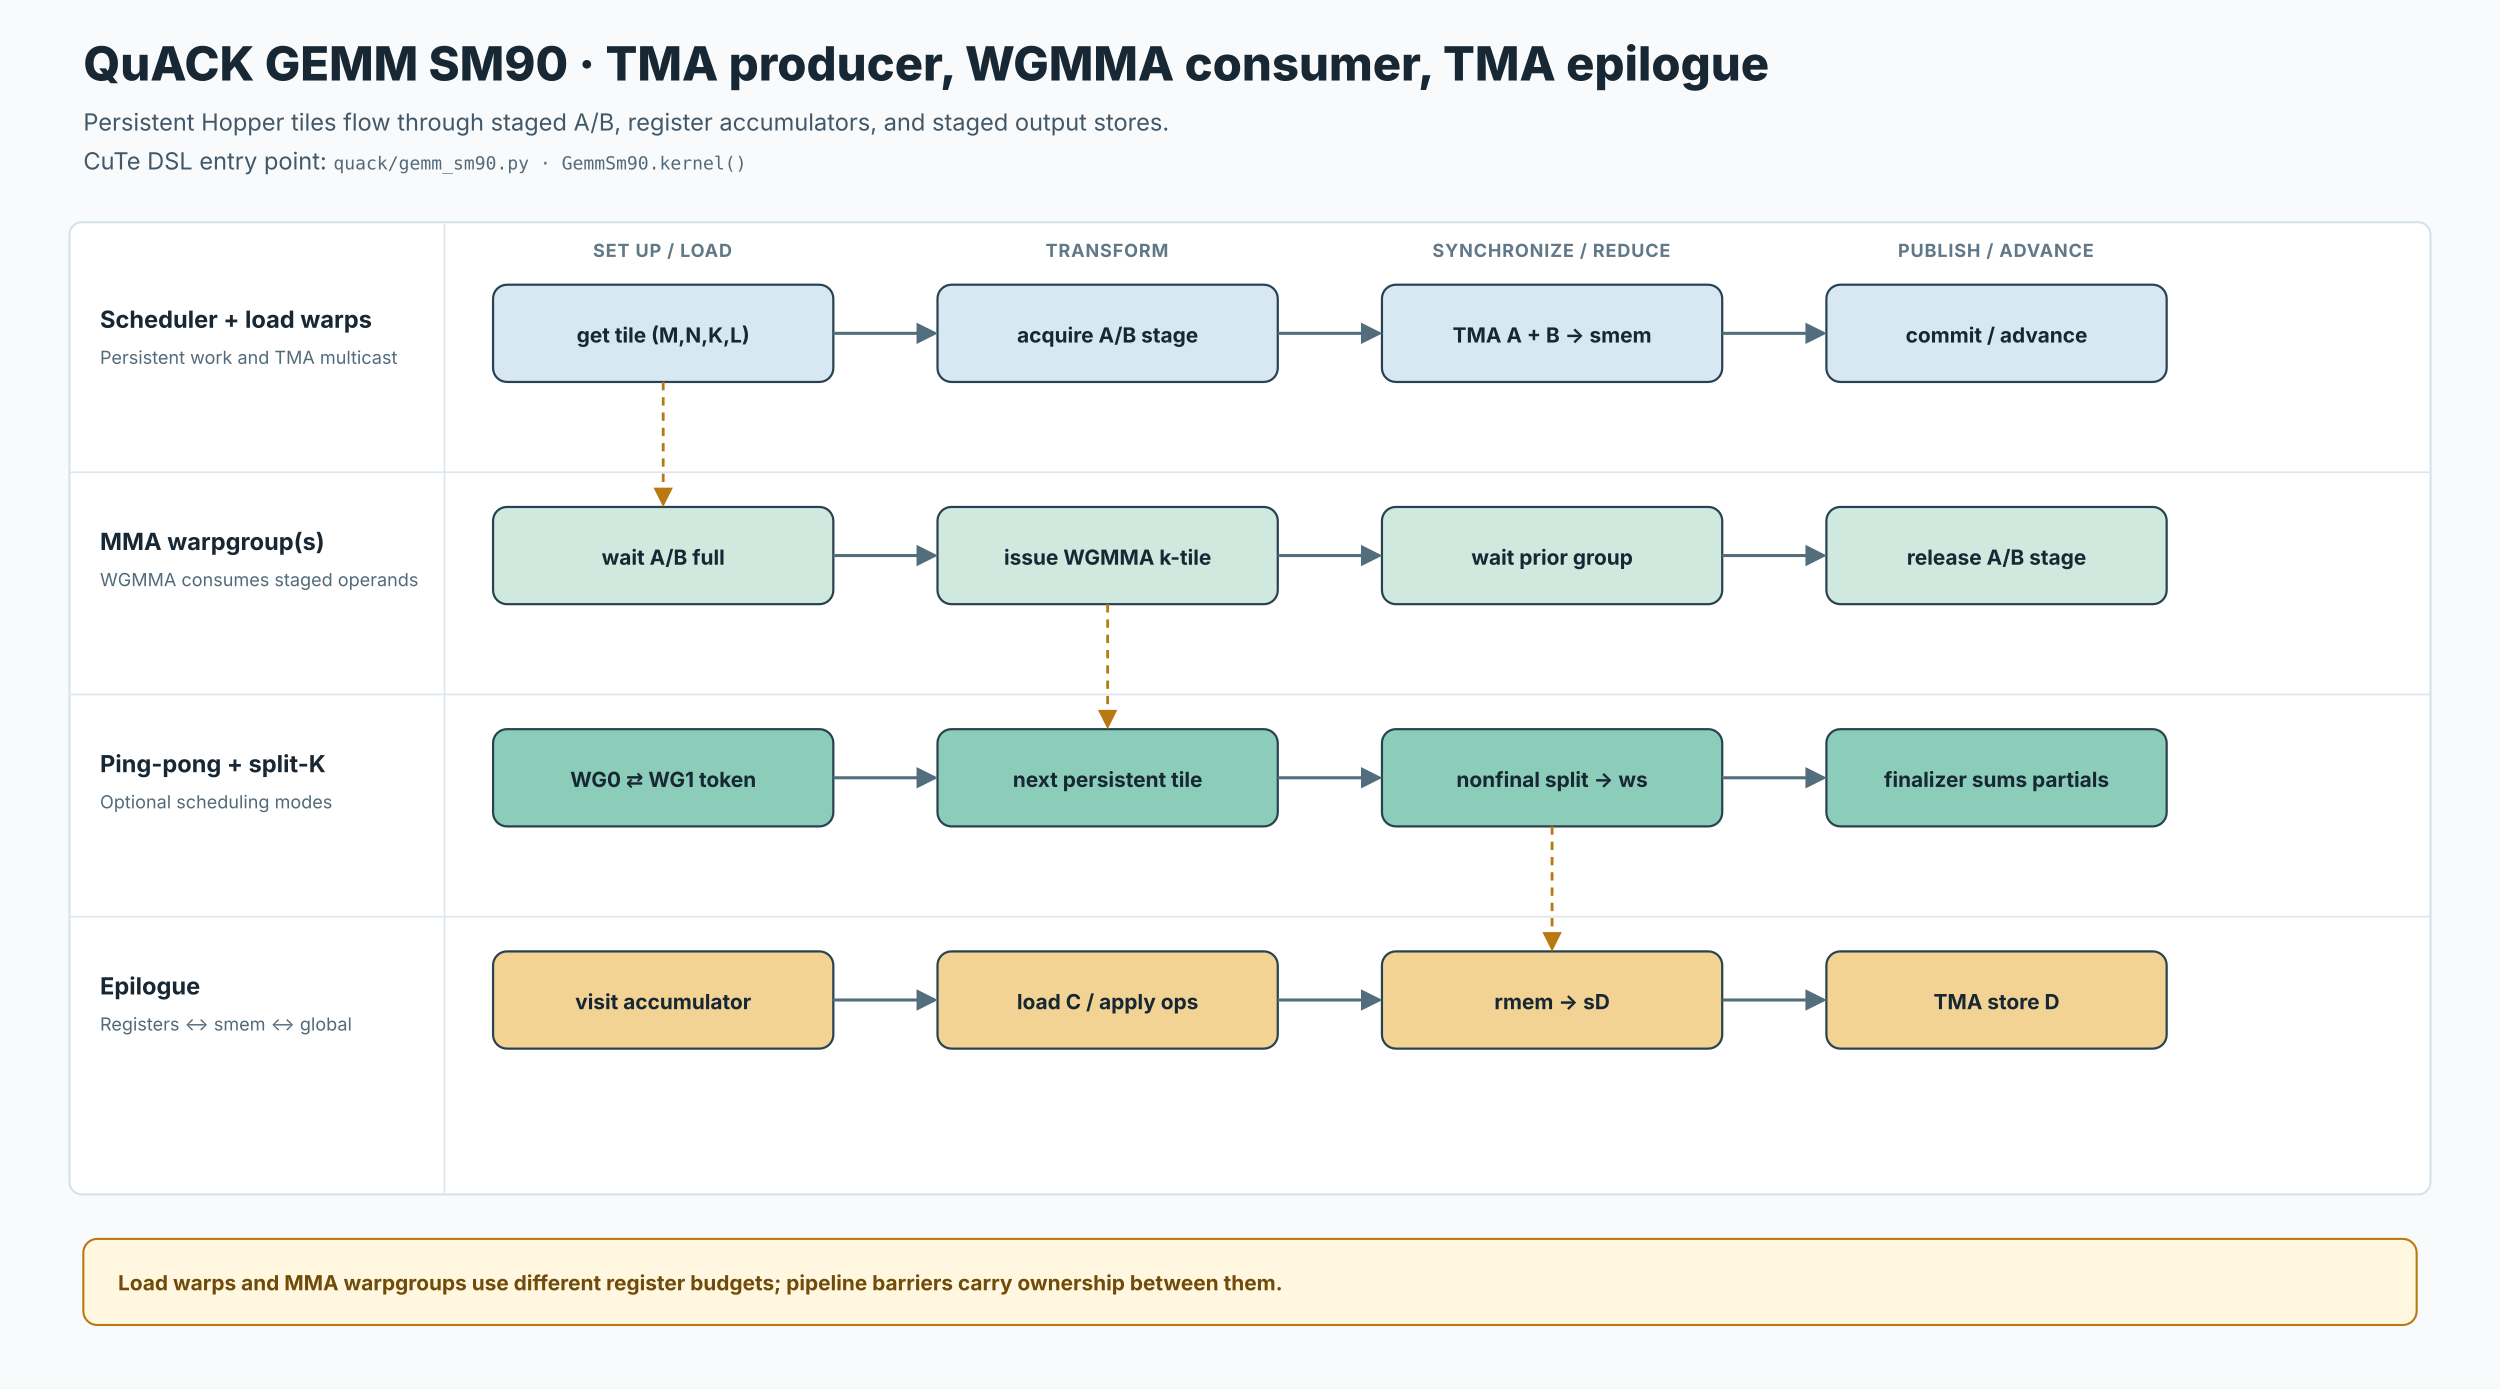
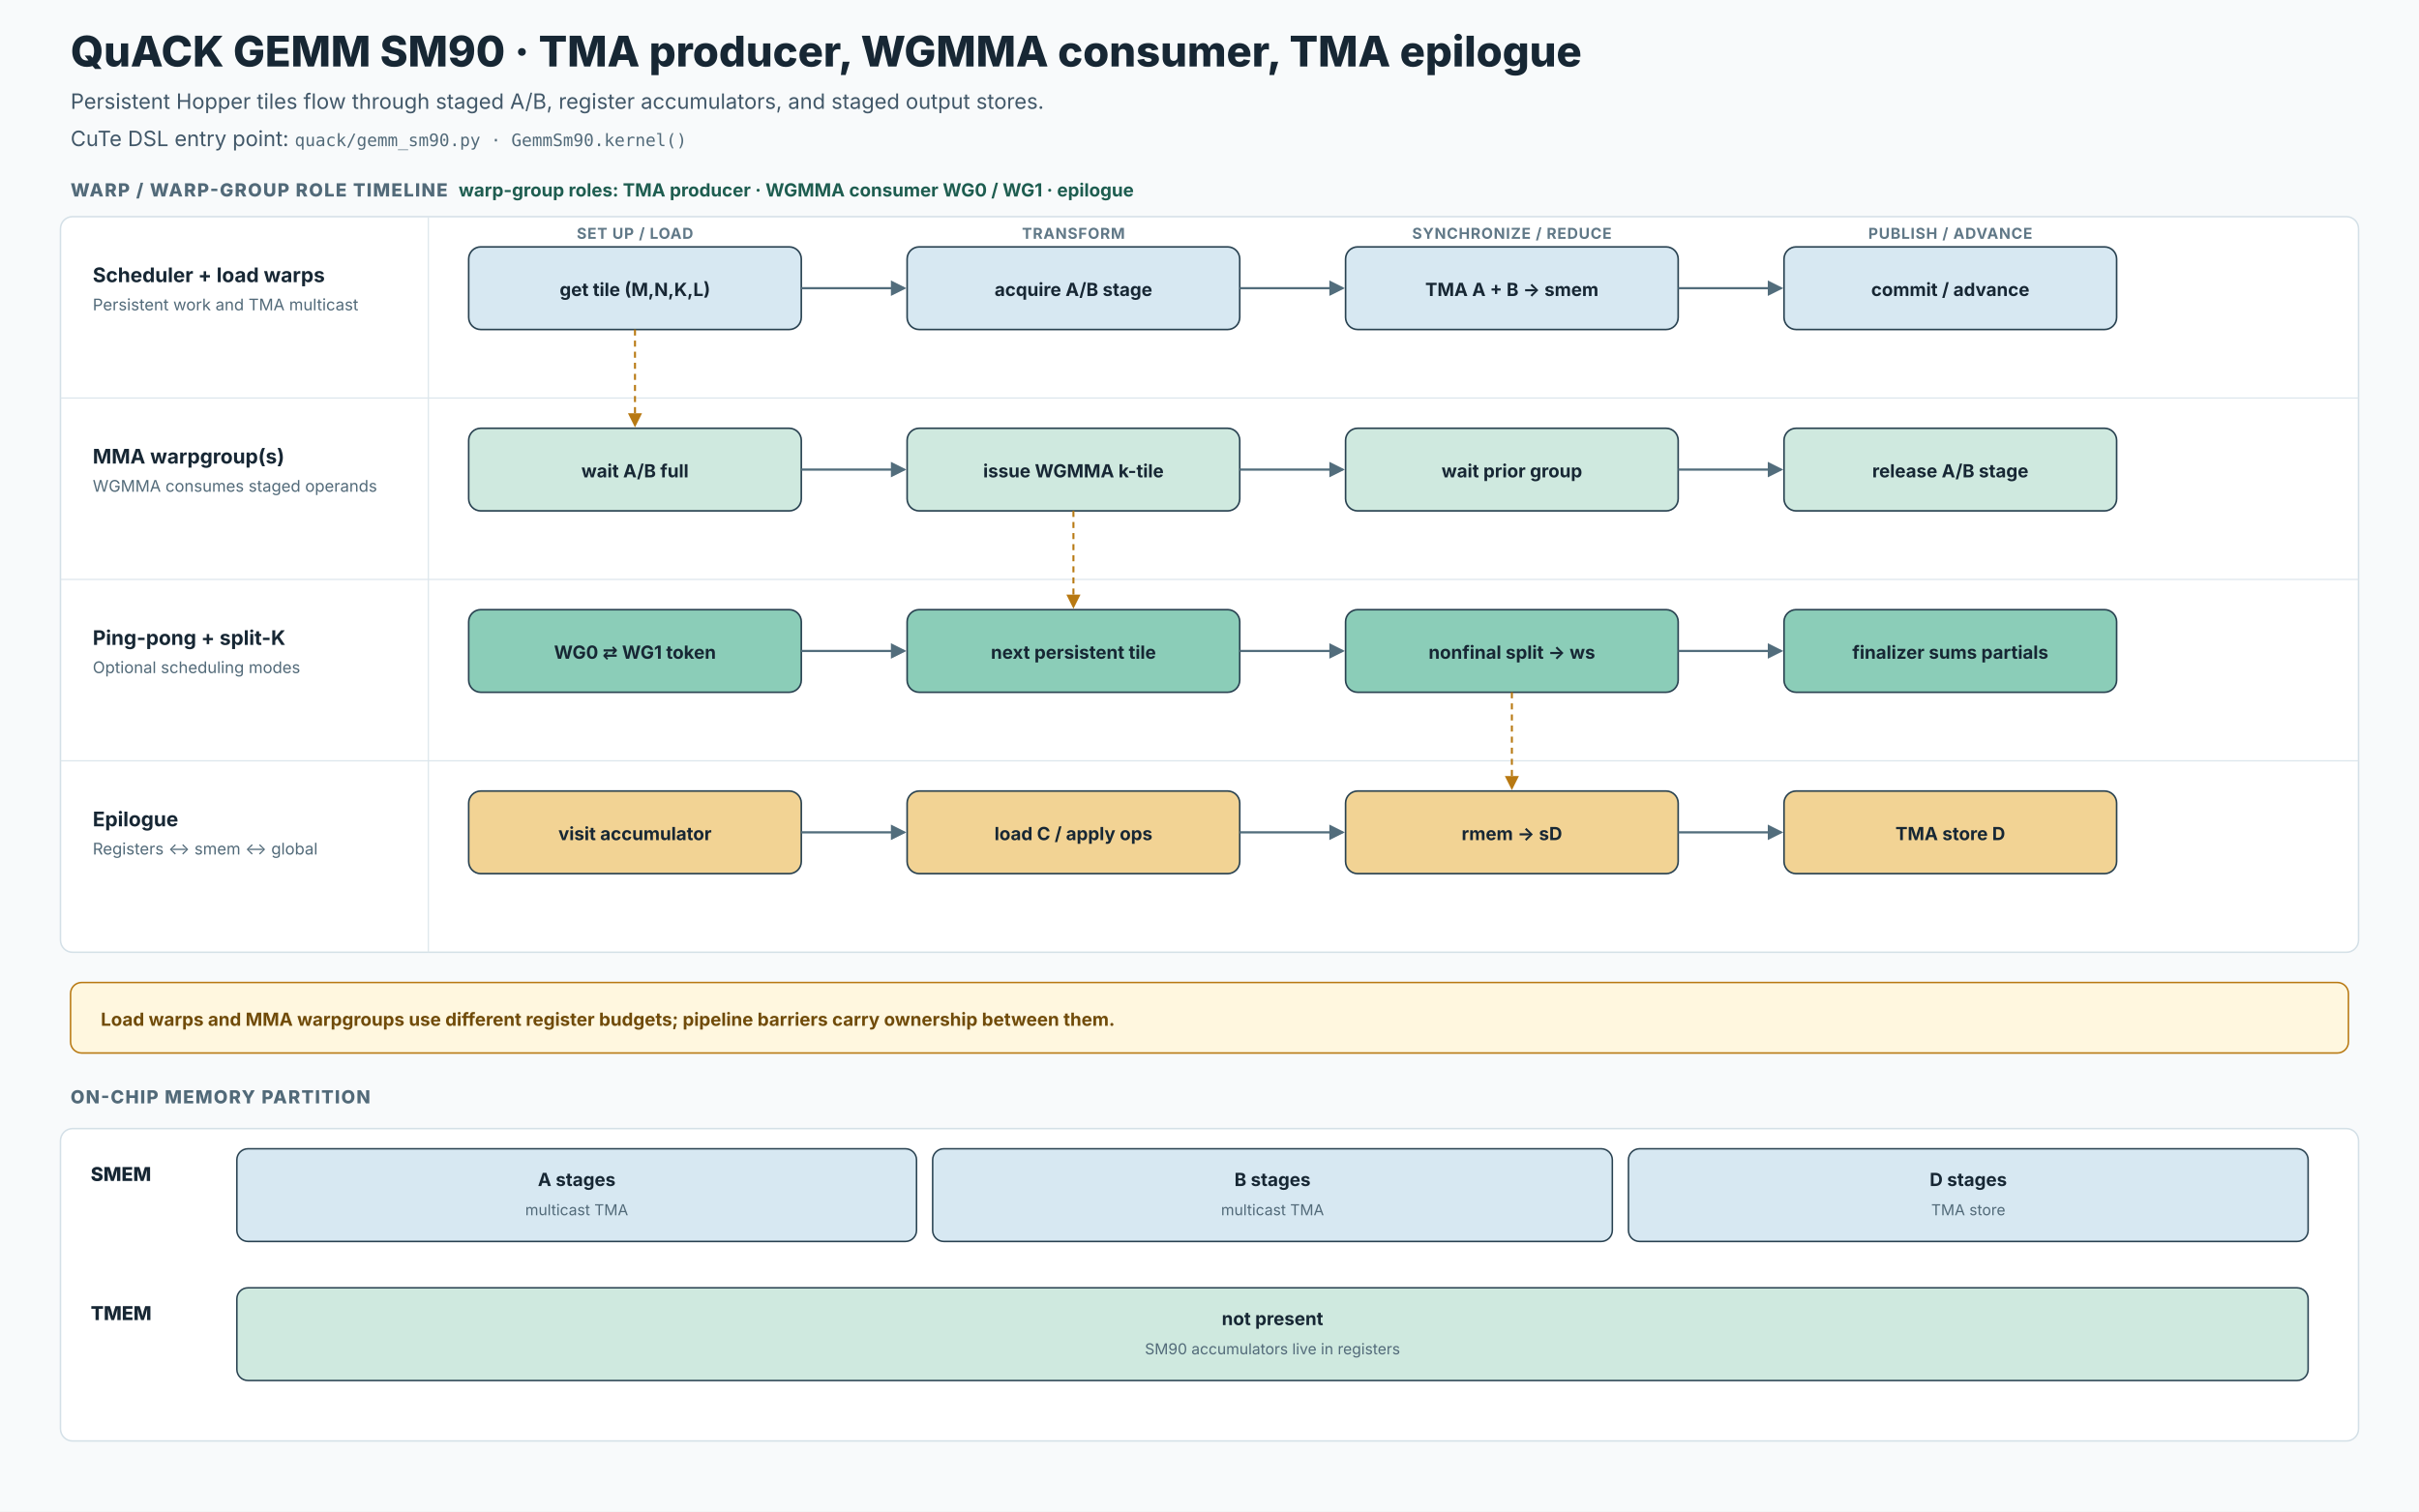
- <svg xmlns="http://www.w3.org/2000/svg" width="1800" height="1000" viewBox="0 0 1800 1000" role="img" aria-labelledby="title desc">
+ <svg xmlns="http://www.w3.org/2000/svg" width="2400" height="1500" viewBox="0 0 2400 1500" role="img" aria-labelledby="title desc">
  <defs>
    <style>
      text { font-family: Inter, ui-sans-serif, system-ui, -apple-system, BlinkMacSystemFont, "Segoe UI", sans-serif; fill: #172734; }
-       .title { font-size: 34px; font-weight: 760; } .subtitle { font-size: 17px; fill: #425869; }
-       .lane { font-size: 17px; font-weight: 730; } .lane-note { font-size: 13px; fill: #526a79; }
-       .phase { font-size: 13px; font-weight: 700; fill: #607887; text-anchor: middle; letter-spacing: .6px; }
-       .box { font-size: 15px; font-weight: 700; text-anchor: middle; dominant-baseline: middle; }
-       .mini { font-size: 12px; font-weight: 650; fill: #425869; text-anchor: middle; dominant-baseline: middle; }
+       .title { font-size: 42px; font-weight: 760; } .subtitle { font-size: 21px; fill: #425869; }
+       .panel-title { font-size: 18px; font-weight: 780; fill: #526a79; letter-spacing: 1.2px; }
+       .lane { font-size: 20px; font-weight: 730; } .lane-note { font-size: 16px; fill: #526a79; }
+       .phase { font-size: 15px; font-weight: 700; fill: #607887; text-anchor: middle; letter-spacing: .7px; }
+       .box { font-size: 18px; font-weight: 700; text-anchor: middle; dominant-baseline: middle; }
+       .mini { font-size: 15px; font-weight: 650; fill: #425869; text-anchor: middle; dominant-baseline: middle; }
      .node { stroke: #294251; stroke-width: 1.6; } .grid { stroke: #dce6ec; stroke-width: 1.2; }
      .arrow { fill: none; stroke: #526d7c; stroke-width: 2.2; marker-end: url(#arrow); }
      .dep { fill: none; stroke: #b87912; stroke-width: 2; stroke-dasharray: 6 5; marker-end: url(#gold); }
-       .note { font-size: 15px; font-weight: 650; fill: #704b09; } .source { font-family: ui-monospace, SFMono-Regular, Menlo, Consolas, monospace; font-size: 13px; fill: #526a79; }
+       .note { font-size: 18px; font-weight: 650; fill: #704b09; } .source { font-family: ui-monospace, SFMono-Regular, Menlo, Consolas, monospace; font-size: 17px; fill: #526a79; }
+       .role-summary { font-size: 18px; font-weight: 680; fill: #1e5d50; }
+       .memory-label { font-size: 19px; font-weight: 760; } .mem-node { stroke: #294251; stroke-width: 1.5; }
+       .mem-name { font-size: 18px; font-weight: 740; text-anchor: middle; } .mem-note { font-size: 15px; fill: #526a79; text-anchor: middle; }
    </style>
    <marker id="arrow" viewBox="0 0 10 10" refX="8.5" refY="5" markerWidth="7" markerHeight="7" orient="auto">
      <path d="M0 0L10 5L0 10Z" fill="#526d7c" />
    </marker>
    <marker id="gold" viewBox="0 0 10 10" refX="8.5" refY="5" markerWidth="7" markerHeight="7" orient="auto">
      <path d="M0 0L10 5L0 10Z" fill="#b87912" />
    </marker>
  </defs>
-   <rect width="1800" height="1000" fill="#f8fafb" />
-   <text class="title" x="60" y="58">QuACK GEMM SM90 · TMA producer, WGMMA consumer, TMA epilogue</text>
-   <text class="subtitle" x="60" y="94">Persistent Hopper tiles flow through staged A/B, register accumulators, and staged output stores.</text>
-   <text class="subtitle" x="60" y="122">CuTe DSL entry point: <tspan class="source">quack/gemm_sm90.py · GemmSm90.kernel()</tspan>
+   <rect width="2400" height="1500" fill="#f8fafb" />
+   <text class="title" x="70" y="66">QuACK GEMM SM90 · TMA producer, WGMMA consumer, TMA epilogue</text>
+   <text class="subtitle" x="70" y="108">Persistent Hopper tiles flow through staged A/B, register accumulators, and staged output stores.</text>
+   <text class="subtitle" x="70" y="145">CuTe DSL entry point: <tspan class="source">quack/gemm_sm90.py · GemmSm90.kernel()</tspan>
  </text>
-   <rect x="50" y="160" width="1700" height="700" rx="9" fill="#fff" stroke="#d4e0e7" stroke-width="1.4" />
-   <line class="grid" x1="320" y1="160" x2="320" y2="860" />
-   <line class="grid" x1="50" y1="340" x2="1750" y2="340" />
-   <line class="grid" x1="50" y1="500" x2="1750" y2="500" />
-   <line class="grid" x1="50" y1="660" x2="1750" y2="660" />
-   <text class="phase" x="477" y="185">SET UP / LOAD</text>
-   <text class="phase" x="797" y="185">TRANSFORM</text>
-   <text class="phase" x="1117" y="185">SYNCHRONIZE / REDUCE</text>
-   <text class="phase" x="1437" y="185">PUBLISH / ADVANCE</text>
-   <text class="lane" x="72" y="236">Scheduler + load warps</text>
-   <text class="lane-note" x="72" y="262">Persistent work and TMA multicast</text>
-   <rect class="node" x="355" y="205" width="245" height="70" rx="10" fill="#d7e8f2" />
-   <text class="box" x="477.5" y="241">get tile (M,N,K,L)</text>
-   <rect class="node" x="675" y="205" width="245" height="70" rx="10" fill="#d7e8f2" />
-   <text class="box" x="797.5" y="241">acquire A/B stage</text>
-   <path class="arrow" d="M600 240 H673" />
-   <rect class="node" x="995" y="205" width="245" height="70" rx="10" fill="#d7e8f2" />
-   <text class="box" x="1117.5" y="241">TMA A + B → smem</text>
-   <path class="arrow" d="M920 240 H993" />
-   <rect class="node" x="1315" y="205" width="245" height="70" rx="10" fill="#d7e8f2" />
-   <text class="box" x="1437.5" y="241">commit / advance</text>
-   <path class="arrow" d="M1240 240 H1313" />
-   <text class="lane" x="72" y="396">MMA warpgroup(s)</text>
-   <text class="lane-note" x="72" y="422">WGMMA consumes staged operands</text>
-   <rect class="node" x="355" y="365" width="245" height="70" rx="10" fill="#cfe9df" />
-   <text class="box" x="477.5" y="401">wait A/B full</text>
-   <rect class="node" x="675" y="365" width="245" height="70" rx="10" fill="#cfe9df" />
-   <text class="box" x="797.5" y="401">issue WGMMA k-tile</text>
-   <path class="arrow" d="M600 400 H673" />
-   <rect class="node" x="995" y="365" width="245" height="70" rx="10" fill="#cfe9df" />
-   <text class="box" x="1117.5" y="401">wait prior group</text>
-   <path class="arrow" d="M920 400 H993" />
-   <rect class="node" x="1315" y="365" width="245" height="70" rx="10" fill="#cfe9df" />
-   <text class="box" x="1437.5" y="401">release A/B stage</text>
-   <path class="arrow" d="M1240 400 H1313" />
-   <text class="lane" x="72" y="556">Ping-pong + split-K</text>
-   <text class="lane-note" x="72" y="582">Optional scheduling modes</text>
-   <rect class="node" x="355" y="525" width="245" height="70" rx="10" fill="#8bcdb8" />
-   <text class="box" x="477.5" y="561">WG0 ⇄ WG1 token</text>
-   <rect class="node" x="675" y="525" width="245" height="70" rx="10" fill="#8bcdb8" />
-   <text class="box" x="797.5" y="561">next persistent tile</text>
-   <path class="arrow" d="M600 560 H673" />
-   <rect class="node" x="995" y="525" width="245" height="70" rx="10" fill="#8bcdb8" />
-   <text class="box" x="1117.5" y="561">nonfinal split → ws</text>
-   <path class="arrow" d="M920 560 H993" />
-   <rect class="node" x="1315" y="525" width="245" height="70" rx="10" fill="#8bcdb8" />
-   <text class="box" x="1437.5" y="561">finalizer sums partials</text>
-   <path class="arrow" d="M1240 560 H1313" />
-   <text class="lane" x="72" y="716">Epilogue</text>
-   <text class="lane-note" x="72" y="742">Registers ↔ smem ↔ global</text>
-   <rect class="node" x="355" y="685" width="245" height="70" rx="10" fill="#f2d394" />
-   <text class="box" x="477.5" y="721">visit accumulator</text>
-   <rect class="node" x="675" y="685" width="245" height="70" rx="10" fill="#f2d394" />
-   <text class="box" x="797.5" y="721">load C / apply ops</text>
-   <path class="arrow" d="M600 720 H673" />
-   <rect class="node" x="995" y="685" width="245" height="70" rx="10" fill="#f2d394" />
-   <text class="box" x="1117.5" y="721">rmem → sD</text>
-   <path class="arrow" d="M920 720 H993" />
-   <rect class="node" x="1315" y="685" width="245" height="70" rx="10" fill="#f2d394" />
-   <text class="box" x="1437.5" y="721">TMA store D</text>
-   <path class="arrow" d="M1240 720 H1313" />
-   <path class="dep" d="M477.5 275 V363" />
-   <path class="dep" d="M797.5 435 V523" />
-   <path class="dep" d="M1117.5 595 V683" />
-   <rect x="60" y="892" width="1680" height="62" rx="10" fill="#fff7df" stroke="#b87912" stroke-width="1.5" />
-   <text class="note" x="85" y="929">Load warps and MMA warpgroups use different register budgets; pipeline barriers carry ownership between them.</text>
+   <text class="panel-title" x="70" y="195">WARP / WARP-GROUP ROLE TIMELINE</text>
+   <text class="role-summary" x="455" y="195">warp-group roles: TMA producer · WGMMA consumer WG0 / WG1 · epilogue</text>
+   <rect x="60" y="215" width="2280" height="730" rx="12" fill="#fff" stroke="#d4e0e7" stroke-width="1.5" />
+   <line class="grid" x1="425" y1="215" x2="425" y2="945" />
+   <line class="grid" x1="60" y1="395" x2="2340" y2="395" />
+   <line class="grid" x1="60" y1="575" x2="2340" y2="575" />
+   <line class="grid" x1="60" y1="755" x2="2340" y2="755" />
+   <text class="phase" x="630" y="237">SET UP / LOAD</text>
+   <text class="phase" x="1065" y="237">TRANSFORM</text>
+   <text class="phase" x="1500" y="237">SYNCHRONIZE / REDUCE</text>
+   <text class="phase" x="1935" y="237">PUBLISH / ADVANCE</text>
+   <text class="lane" x="92" y="280">Scheduler + load warps</text>
+   <text class="lane-note" x="92" y="308">Persistent work and TMA multicast</text>
+   <rect class="node" x="465" y="245" width="330" height="82" rx="12" fill="#d7e8f2" />
+   <text class="box" x="630" y="287">get tile (M,N,K,L)</text>
+   <rect class="node" x="900" y="245" width="330" height="82" rx="12" fill="#d7e8f2" />
+   <text class="box" x="1065" y="287">acquire A/B stage</text>
+   <path class="arrow" d="M795 286 H897" />
+   <rect class="node" x="1335" y="245" width="330" height="82" rx="12" fill="#d7e8f2" />
+   <text class="box" x="1500" y="287">TMA A + B → smem</text>
+   <path class="arrow" d="M1230 286 H1332" />
+   <rect class="node" x="1770" y="245" width="330" height="82" rx="12" fill="#d7e8f2" />
+   <text class="box" x="1935" y="287">commit / advance</text>
+   <path class="arrow" d="M1665 286 H1767" />
+   <text class="lane" x="92" y="460">MMA warpgroup(s)</text>
+   <text class="lane-note" x="92" y="488">WGMMA consumes staged operands</text>
+   <rect class="node" x="465" y="425" width="330" height="82" rx="12" fill="#cfe9df" />
+   <text class="box" x="630" y="467">wait A/B full</text>
+   <rect class="node" x="900" y="425" width="330" height="82" rx="12" fill="#cfe9df" />
+   <text class="box" x="1065" y="467">issue WGMMA k-tile</text>
+   <path class="arrow" d="M795 466 H897" />
+   <rect class="node" x="1335" y="425" width="330" height="82" rx="12" fill="#cfe9df" />
+   <text class="box" x="1500" y="467">wait prior group</text>
+   <path class="arrow" d="M1230 466 H1332" />
+   <rect class="node" x="1770" y="425" width="330" height="82" rx="12" fill="#cfe9df" />
+   <text class="box" x="1935" y="467">release A/B stage</text>
+   <path class="arrow" d="M1665 466 H1767" />
+   <text class="lane" x="92" y="640">Ping-pong + split-K</text>
+   <text class="lane-note" x="92" y="668">Optional scheduling modes</text>
+   <rect class="node" x="465" y="605" width="330" height="82" rx="12" fill="#8bcdb8" />
+   <text class="box" x="630" y="647">WG0 ⇄ WG1 token</text>
+   <rect class="node" x="900" y="605" width="330" height="82" rx="12" fill="#8bcdb8" />
+   <text class="box" x="1065" y="647">next persistent tile</text>
+   <path class="arrow" d="M795 646 H897" />
+   <rect class="node" x="1335" y="605" width="330" height="82" rx="12" fill="#8bcdb8" />
+   <text class="box" x="1500" y="647">nonfinal split → ws</text>
+   <path class="arrow" d="M1230 646 H1332" />
+   <rect class="node" x="1770" y="605" width="330" height="82" rx="12" fill="#8bcdb8" />
+   <text class="box" x="1935" y="647">finalizer sums partials</text>
+   <path class="arrow" d="M1665 646 H1767" />
+   <text class="lane" x="92" y="820">Epilogue</text>
+   <text class="lane-note" x="92" y="848">Registers ↔ smem ↔ global</text>
+   <rect class="node" x="465" y="785" width="330" height="82" rx="12" fill="#f2d394" />
+   <text class="box" x="630" y="827">visit accumulator</text>
+   <rect class="node" x="900" y="785" width="330" height="82" rx="12" fill="#f2d394" />
+   <text class="box" x="1065" y="827">load C / apply ops</text>
+   <path class="arrow" d="M795 826 H897" />
+   <rect class="node" x="1335" y="785" width="330" height="82" rx="12" fill="#f2d394" />
+   <text class="box" x="1500" y="827">rmem → sD</text>
+   <path class="arrow" d="M1230 826 H1332" />
+   <rect class="node" x="1770" y="785" width="330" height="82" rx="12" fill="#f2d394" />
+   <text class="box" x="1935" y="827">TMA store D</text>
+   <path class="arrow" d="M1665 826 H1767" />
+   <path class="dep" d="M630 327 V422" />
+   <path class="dep" d="M1065 507 V602" />
+   <path class="dep" d="M1500 687 V782" />
+   <rect x="70" y="975" width="2260" height="70" rx="11" fill="#fff7df" stroke="#b87912" stroke-width="1.5" />
+   <text class="note" x="100" y="1018">Load warps and MMA warpgroups use different register budgets; pipeline barriers carry ownership between them.</text>
+   <text class="panel-title" x="70" y="1095">ON-CHIP MEMORY PARTITION</text>
+   <rect x="60" y="1120" width="2280" height="310" rx="12" fill="#fff" stroke="#d4e0e7" stroke-width="1.5" />
+   <text class="memory-label" x="90" y="1172">SMEM</text>
+   <rect class="mem-node" x="235.0" y="1140" width="674.333" height="92" rx="11" fill="#d7e8f2" />
+   <text class="mem-name" x="572.167" y="1177">A stages</text>
+   <text class="mem-note" x="572.167" y="1206">multicast TMA</text>
+   <rect class="mem-node" x="925.333" y="1140" width="674.333" height="92" rx="11" fill="#d7e8f2" />
+   <text class="mem-name" x="1262.5" y="1177">B stages</text>
+   <text class="mem-note" x="1262.5" y="1206">multicast TMA</text>
+   <rect class="mem-node" x="1615.667" y="1140" width="674.333" height="92" rx="11" fill="#d7e8f2" />
+   <text class="mem-name" x="1952.833" y="1177">D stages</text>
+   <text class="mem-note" x="1952.833" y="1206">TMA store</text>
+   <text class="memory-label" x="90" y="1310">TMEM</text>
+   <rect class="mem-node" x="235.0" y="1278" width="2055.0" height="92" rx="11" fill="#cfe9df" />
+   <text class="mem-name" x="1262.5" y="1315">not present</text>
+   <text class="mem-note" x="1262.5" y="1344">SM90 accumulators live in registers</text>
</svg>
